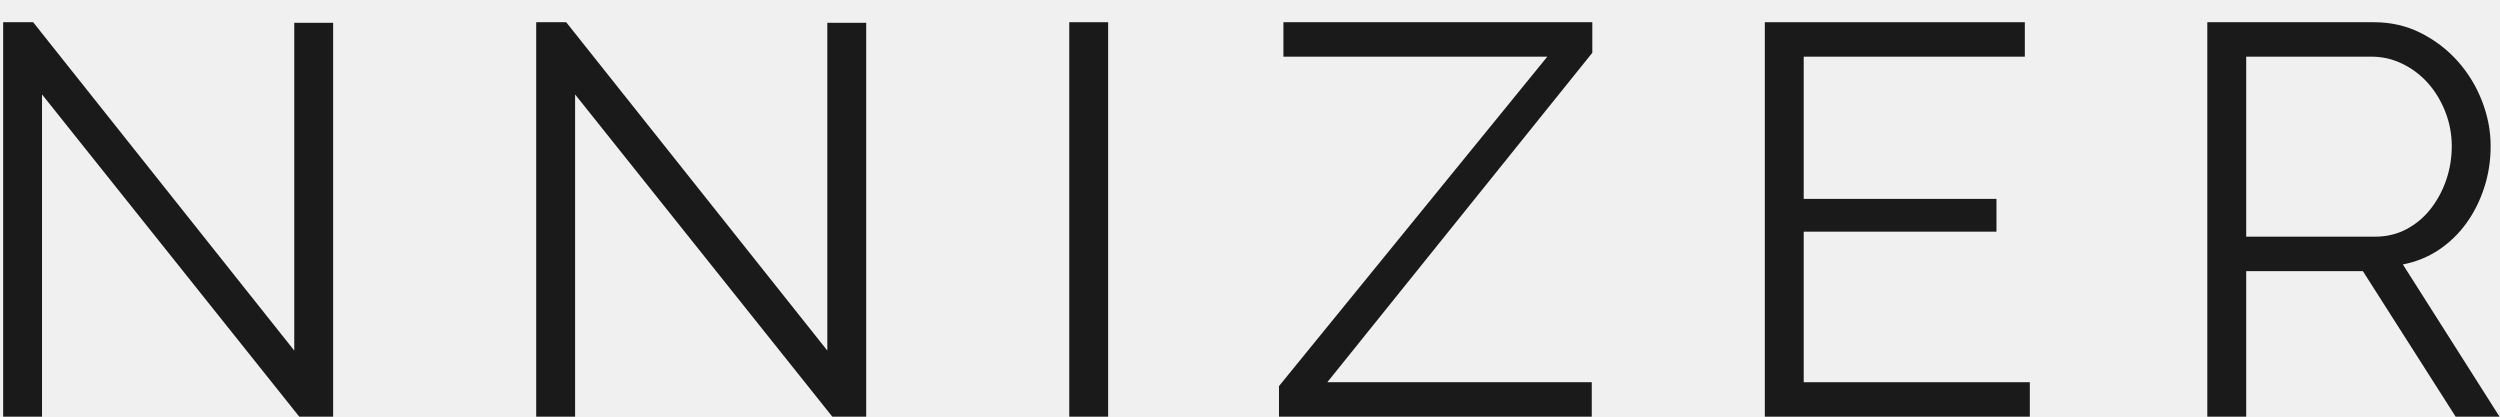
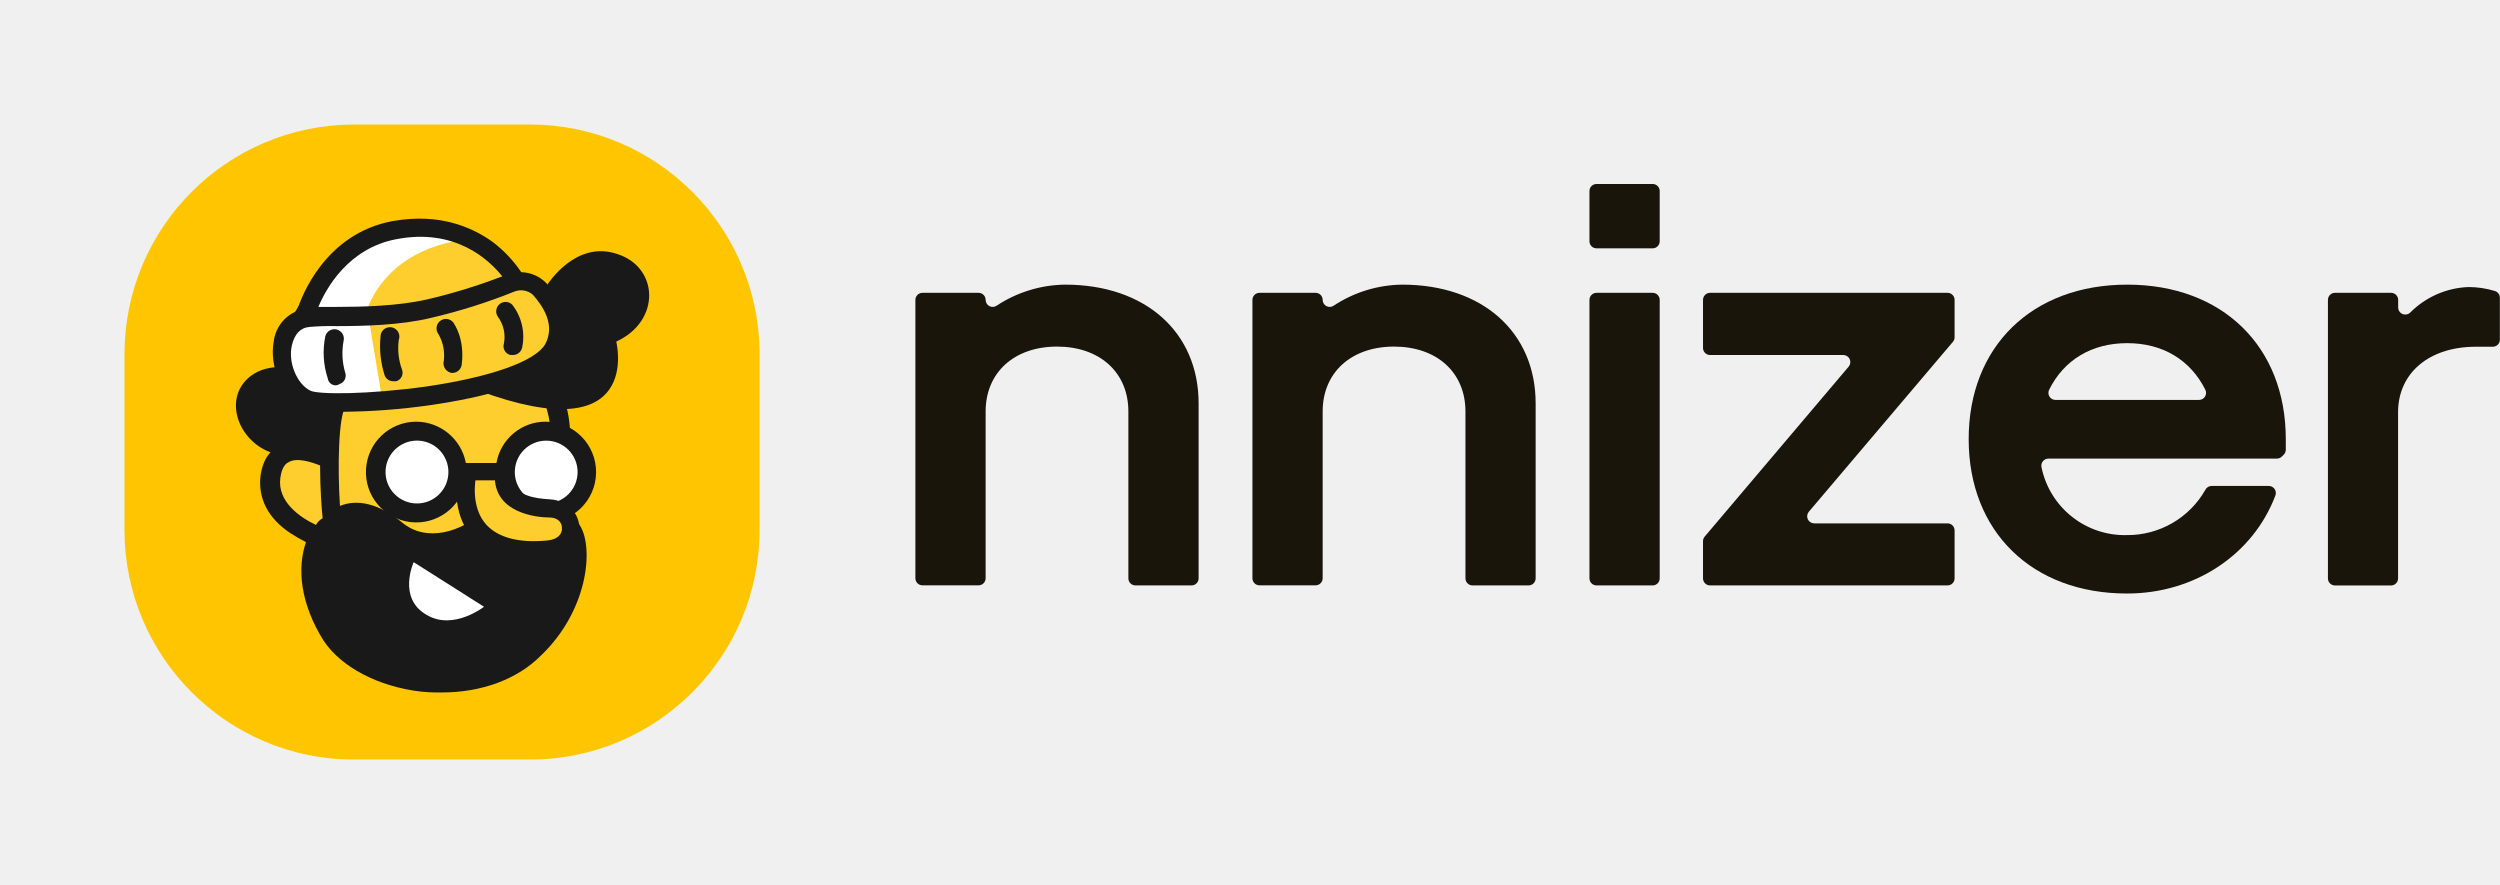
- <svg xmlns="http://www.w3.org/2000/svg" width="108px" height="18px" viewBox="0 0 108 18" version="1.1">
-   <g id="Page-1" stroke="none" stroke-width="1" fill="none" fill-rule="evenodd">
-     <g id="sign-up-desktop" transform="translate(-167, -36)" fill="#1A1A1A" fill-rule="nonzero">
-       <g id="Group-2" transform="translate(167.136, 36.96)">
-         <polygon id="Path" points="1.68 3.12 1.68 17.04 -2.98427949e-13 17.04 -2.98427949e-13 3.90798505e-14 1.296 3.90798505e-14 12.576 14.184 12.576 0.024 14.256 0.024 14.256 17.04 12.792 17.04" />
-         <polygon id="Path" points="24.708 3.12 24.708 17.04 23.028 17.04 23.028 3.90798505e-14 24.324 3.90798505e-14 35.604 14.184 35.604 0.024 37.284 0.024 37.284 17.04 35.82 17.04" />
-         <polygon id="Path" points="46.056 17.04 46.056 3.90798505e-14 47.736 3.90798505e-14 47.736 17.04" />
-         <polygon id="Path" points="55.116 15.72 66.708 1.488 55.308 1.488 55.308 3.90798505e-14 68.652 3.90798505e-14 68.652 1.32 57.204 15.552 68.628 15.552 68.628 17.04 55.116 17.04" />
-         <polygon id="Path" points="87.552 15.552 87.552 17.04 76.104 17.04 76.104 3.90798505e-14 87.336 3.90798505e-14 87.336 1.488 77.784 1.488 77.784 7.632 86.112 7.632 86.112 9.048 77.784 9.048 77.784 15.552" />
-         <path d="M102.42,7.81597009e-14 C103.156,7.81597009e-14 103.832,0.156 104.448,0.468 C105.064,0.78 105.596,1.188 106.044,1.692 C106.492,2.196 106.84,2.768 107.088,3.408 C107.336,4.048 107.46,4.696 107.46,5.352 C107.46,5.976 107.368,6.572 107.184,7.14 C107,7.708 106.744,8.22 106.416,8.676 C106.088,9.132 105.692,9.516 105.228,9.828 C104.764,10.14 104.244,10.352 103.668,10.464 L107.844,17.04 L105.948,17.04 L101.94,10.752 L96.9,10.752 L96.9,17.04 L95.22,17.04 L95.22,7.81597009e-14 L102.42,7.81597009e-14 Z M102.324,1.488 L96.9,1.488 L96.9,9.264 L102.468,9.264 C102.964,9.264 103.416,9.156 103.824,8.94 C104.232,8.724 104.58,8.432 104.868,8.064 C105.156,7.696 105.38,7.28 105.54,6.816 C105.7,6.352 105.78,5.864 105.78,5.352 C105.78,4.84 105.688,4.348 105.504,3.876 C105.32,3.404 105.072,2.992 104.76,2.64 C104.448,2.288 104.08,2.008 103.656,1.8 C103.232,1.592 102.788,1.488 102.324,1.488 L102.324,1.488 Z" id="Combined-Shape" />
+ <svg xmlns="http://www.w3.org/2000/svg" viewBox="0 0 531.03 187.79">
+   <defs>
+     <style>.cls-1{fill:none;}.cls-2{isolation:isolate;}.cls-3{clip-path:url(#clip-path);}.cls-4{clip-path:url(#clip-path-2);}.cls-5{clip-path:url(#clip-path-3);}.cls-6{clip-path:url(#clip-path-4);}.cls-7{fill:#ffc600;}.cls-8{clip-path:url(#clip-path-5);}.cls-9{fill:#fece2f;}.cls-10{clip-path:url(#clip-path-7);}.cls-11{fill:#191919;}.cls-12{clip-path:url(#clip-path-9);}.cls-13{clip-path:url(#clip-path-11);}.cls-14{fill:#fff;}.cls-15{clip-path:url(#clip-path-13);}.cls-16{clip-path:url(#clip-path-15);}.cls-17{clip-path:url(#clip-path-17);}.cls-18{clip-path:url(#clip-path-19);}.cls-19{clip-path:url(#clip-path-21);}.cls-20{clip-path:url(#clip-path-23);}.cls-21{clip-path:url(#clip-path-25);}.cls-22{clip-path:url(#clip-path-27);}.cls-23{clip-path:url(#clip-path-29);}.cls-24{clip-path:url(#clip-path-31);}.cls-25{clip-path:url(#clip-path-33);}.cls-26{clip-path:url(#clip-path-35);}.cls-27{clip-path:url(#clip-path-37);}.cls-28{clip-path:url(#clip-path-39);}.cls-29{clip-path:url(#clip-path-41);}.cls-30{fill:#19150a;}</style>
+     <clipPath id="clip-path" transform="translate(-3.37 -2.59)">
+       <rect class="cls-1" x="26.45" y="26.45" width="142.82" height="137.53" rx="1.5" />
+     </clipPath>
+     <clipPath id="clip-path-2" transform="translate(-3.37 -2.59)">
+       <rect class="cls-1" x="29.81" y="29.04" width="134.9" height="134.9" rx="48.78" />
+     </clipPath>
+     <clipPath id="clip-path-3" transform="translate(-3.37 -2.59)">
+       <rect class="cls-1" width="195.72" height="190.43" />
+     </clipPath>
+     <clipPath id="clip-path-4" transform="translate(-3.37 -2.59)">
+       <rect class="cls-1" x="26.45" y="26.45" width="142.82" height="137.53" />
+     </clipPath>
+     <clipPath id="clip-path-5" transform="translate(-3.37 -2.59)">
+       <path class="cls-1" d="M120.25,83.92l2.47,8.59,1.4,20.35L120.78,122,90,118.65l-15.3-6.14-3.51,4.91-6.86-5.26S58.7,101.11,63.1,98A156.14,156.14,0,0,0,74.53,87.07l35.17-4Z" />
+     </clipPath>
+     <clipPath id="clip-path-7" transform="translate(-3.37 -2.59)">
+       <path class="cls-1" d="M70.48,114.09c-3.34-1.58-8.26-4.91-7.56-10,.35-2.63,1.41-3.16,1.76-3.33,1.76-1.06,4.92,0,6.68.7,0,4.91.35,9.47.53,11.05v.17A3.6,3.6,0,0,0,70.48,114.09Zm56.11.17a4.41,4.41,0,0,0-5.28-2.1c-9,3.16-12.49-.53-12.49-.7a2.18,2.18,0,0,0-1.4-.71,2,2,0,0,0-1.41.53c-4.57,4.21-12,6.67-17.24,2.28-4.74-3.86-9.32-5.09-13.19-3.51-.52-8.07-.35-18.94,1.23-21.22A2,2,0,0,0,76.29,86a2,2,0,0,0-2.82.53c-1.4,1.93-2.11,6.31-2.28,10.87-2.29-.7-5.81-1.58-8.62,0-1.58.7-3.34,2.46-3.87,6.32-.53,4.73,1.58,8.94,6.33,12.1a34.9,34.9,0,0,0,3.34,1.93c-1.93,5.44-1.23,13,3.7,20.87,3.69,5.62,11.6,9.83,20.75,10.88a37.38,37.38,0,0,0,4.4.18c8.44,0,16-2.81,20.92-7.72C128.17,132.51,129.58,119.17,126.59,114.26Z" />
+     </clipPath>
+     <clipPath id="clip-path-9" transform="translate(-3.37 -2.59)">
+       <path class="cls-1" d="M120.08,97.6a1.86,1.86,0,0,0,1.58,2.28h.53a1.88,1.88,0,0,0,1.93-1.58c1.23-5.79-1.23-12.1-1.4-12.28A2,2,0,0,0,119,87.6C118.85,87.78,121.13,93,120.08,97.6Z" />
+     </clipPath>
+     <clipPath id="clip-path-11" transform="translate(-3.37 -2.59)">
+       <ellipse class="cls-1" cx="91.94" cy="102.86" rx="8.79" ry="8.77" />
+     </clipPath>
+     <clipPath id="clip-path-13" transform="translate(-3.37 -2.59)">
+       <ellipse class="cls-1" cx="119.37" cy="102.86" rx="8.79" ry="8.77" />
+     </clipPath>
+     <clipPath id="clip-path-15" transform="translate(-3.37 -2.59)">
+       <path class="cls-1" d="M119.37,109.53a6.67,6.67,0,1,1,6.69-6.67A6.68,6.68,0,0,1,119.37,109.53Zm-27.43,0a6.68,6.68,0,0,1-6.68-6.67,6.68,6.68,0,0,1,13.36,0A6.68,6.68,0,0,1,91.94,109.53Zm27.43-17.37a10.6,10.6,0,0,0-10.55,8.77h-6.5a10.77,10.77,0,0,0-10.56-8.77,10.7,10.7,0,1,0,10.56,12.63h6.33a10.76,10.76,0,0,0,10.55,8.77,10.7,10.7,0,0,0,.17-21.4Z" />
+     </clipPath>
+     <clipPath id="clip-path-17" transform="translate(-3.37 -2.59)">
+       <path class="cls-1" d="M91.24,122l14.94,9.47s-6.5,5.09-12.13,1.76C87.72,129.7,91.24,122,91.24,122Z" />
+     </clipPath>
+     <clipPath id="clip-path-19" transform="translate(-3.37 -2.59)">
+       <path class="cls-1" d="M120.43,110.4c-8.09-.17-9.85-3.15-9.85-5.78h-7.91s-3.87,16.48,17.06,14.73C126.76,118.65,126.23,110.75,120.43,110.4Z" />
+     </clipPath>
+     <clipPath id="clip-path-21" transform="translate(-3.37 -2.59)">
+       <path class="cls-1" d="M116.56,121.45c-5.63,0-10-1.57-12.84-4.73-4.75-5.26-3.16-13-3.16-13.33a2,2,0,0,1,3.87.7c0,.17-1.24,6.14,2.28,10,2.46,2.63,6.69,3.86,12.66,3.33,2.64-.18,3.52-1.58,3.35-2.81,0-.87-.71-2.1-2.64-2.1-2.64,0-11.43-.88-11.61-8.42a1.94,1.94,0,0,1,3.87,0c0,3.86,4.92,4.38,7.74,4.56,4,.17,6.33,3.16,6.33,6,0,3-2.11,6.32-7,6.84Z" />
+     </clipPath>
+     <clipPath id="clip-path-23" transform="translate(-3.37 -2.59)">
+       <path class="cls-1" d="M134.5,56.55c-8.79-3-14.6,6.14-15,6.67,0,0-14.6-7.54-24.62-.18-7.92-1.58-35-5.61-29.37,17.72a7.69,7.69,0,0,0-2.11-.18s-6.68-.7-9.32,5.09c-2.46,6,3,13.68,10.55,13.68h9.14l1.41-11.57s17.06,4,29.72-2.28c35.35,13.15,29.37-10.35,29.37-10.35C143.82,70.76,143.29,59.36,134.5,56.55Z" />
+     </clipPath>
+     <clipPath id="clip-path-25" transform="translate(-3.37 -2.59)">
+       <path class="cls-1" d="M118.67,64.1s6,5.43,1.58,11.57C116,82,106.18,83.92,106.18,83.92L81,87.78,69.6,86.72s-13-7.89-3-15.26c1.59,0,19.35-1.23,27.44-3.15C102.14,66.55,112.52,60.41,118.67,64.1Z" />
+     </clipPath>
+     <clipPath id="clip-path-27" transform="translate(-3.37 -2.59)">
+       <path class="cls-1" d="M112,61.64a21.45,21.45,0,0,0-23.57-9.47C72.07,55.85,69.78,68.48,69.78,68.48a53.78,53.78,0,0,0,22.51-.35A96.52,96.52,0,0,0,112,61.64Z" />
+     </clipPath>
+     <clipPath id="clip-path-29" transform="translate(-3.37 -2.59)">
+       <path class="cls-1" d="M81,69.36a52,52,0,0,0,11.08-1.23C104.78,65.32,112,61.64,112,61.64a22.23,22.23,0,0,0-9.67-8.24,15.52,15.52,0,0,0-2.82.52C85.43,56.9,81.74,66.73,81,69.36Z" />
+     </clipPath>
+     <clipPath id="clip-path-31" transform="translate(-3.37 -2.59)">
+       <path class="cls-1" d="M81.74,70.59l2.81,16.83s-22.16,4.21-20.22-10S81.74,70.59,81.74,70.59Z" />
+     </clipPath>
+     <clipPath id="clip-path-33" transform="translate(-3.37 -2.59)">
+       <path class="cls-1" d="M119.2,75.67c-2.11,3.69-11.61,7-25.15,9-12.49,1.75-23.22,1.75-24.8.88-2.81-1.41-4.75-6-3.87-9.65.53-2.28,1.76-3.69,3.7-3.86a51.81,51.81,0,0,1,5.8-.18c5.63,0,13.54-.17,20.05-1.75a121.36,121.36,0,0,0,17.76-5.61,3.82,3.82,0,0,1,3.87.7C118.85,67.78,121.31,71.64,119.2,75.67ZM87.54,53.4c12.67-2.46,19.88,4.56,22.51,7.89a121,121,0,0,1-16,4.91c-6.16,1.4-13.72,1.58-19.17,1.58H71C72.59,63.92,77.34,55.32,87.54,53.4Zm31.83,9.29a7.63,7.63,0,0,0-5.27-2.28,27.32,27.32,0,0,0-6.16-6.49c-4.22-3-11.08-6.14-21.1-4.38-14.42,2.63-19.52,16.13-20.4,19.12a8,8,0,0,0-4.93,6.49c-.88,4.73,1.23,11.4,6.16,13.85,1.41.71,4.57,1.06,8.44,1.06a139.16,139.16,0,0,0,18.64-1.41c10.91-1.58,24.62-4.73,28-10.87C125.18,72.87,124,67.43,119.37,62.69Z" />
+     </clipPath>
+     <clipPath id="clip-path-35" transform="translate(-3.37 -2.59)">
+       <path class="cls-1" d="M99.5,81.81h-.17a2.07,2.07,0,0,1-1.76-2.1,9.16,9.16,0,0,0-1.06-6.14,2,2,0,0,1,3.17-2.46c.17.35,2.46,3.33,1.76,9A2.05,2.05,0,0,1,99.5,81.81Z" />
+     </clipPath>
+     <clipPath id="clip-path-37" transform="translate(-3.37 -2.59)">
+       <path class="cls-1" d="M112.34,78h-.53a1.91,1.91,0,0,1-1.4-2.45,7.25,7.25,0,0,0-1.24-5.62,2,2,0,0,1,3-2.63,11.09,11.09,0,0,1,2.11,9.12A2,2,0,0,1,112.34,78Z" />
+     </clipPath>
+     <clipPath id="clip-path-39" transform="translate(-3.37 -2.59)">
+       <path class="cls-1" d="M86.84,83.57a1.93,1.93,0,0,1-1.76-1.23,20.35,20.35,0,0,1-.88-8.25,2,2,0,1,1,3.87.71,13.24,13.24,0,0,0,.7,6.31,1.89,1.89,0,0,1-1.23,2.46Z" />
+     </clipPath>
+     <clipPath id="clip-path-41" transform="translate(-3.37 -2.59)">
+       <path class="cls-1" d="M74.7,84.44A1.69,1.69,0,0,1,73,83a17.6,17.6,0,0,1-.53-9,2,2,0,0,1,3.87,1.06,14.46,14.46,0,0,0,.35,6.66,1.9,1.9,0,0,1-1.23,2.46A1.38,1.38,0,0,1,74.7,84.44Z" />
+     </clipPath>
+   </defs>
+   <g id="Layer_2" data-name="Layer 2">
+     <g id="Layer_1-2" data-name="Layer 1">
+       <g class="cls-2">
+         <g class="cls-3">
+           <g class="cls-4">
+             <g class="cls-2">
+               <g class="cls-5">
+                 <g class="cls-6">
+                   <rect class="cls-7" width="187.79" height="187.79" />
+                 </g>
+                 <g class="cls-8">
+                   <g class="cls-6">
+                     <rect class="cls-9" x="31.6" y="54" width="115.6" height="91.84" />
+                   </g>
+                 </g>
+                 <g class="cls-10">
+                   <g class="cls-6">
+                     <rect class="cls-11" x="28.81" y="56.61" width="122.25" height="116.94" />
+                   </g>
+                 </g>
+                 <g class="cls-12">
+                   <g class="cls-6">
+                     <rect class="cls-11" x="89.08" y="55.8" width="58.47" height="67.94" />
+                   </g>
+                 </g>
+                 <g class="cls-13">
+                   <g class="cls-6">
+                     <rect class="cls-14" x="53.33" y="65.05" width="70.48" height="70.44" />
+                   </g>
+                 </g>
+                 <g class="cls-15">
+                   <g class="cls-6">
+                     <rect class="cls-14" x="80.77" y="65.05" width="70.48" height="70.44" />
+                   </g>
+                 </g>
+                 <g class="cls-16">
+                   <g class="cls-6">
+                     <rect class="cls-11" x="51.22" y="63.12" width="101.79" height="74.3" />
+                   </g>
+                 </g>
+                 <g class="cls-17">
+                   <g class="cls-6">
+                     <rect class="cls-14" x="60.45" y="92.94" width="68.82" height="65.25" />
+                   </g>
+                 </g>
+                 <g class="cls-18">
+                   <g class="cls-6">
+                     <rect class="cls-9" x="72.57" y="75.58" width="75.4" height="67.76" />
+                   </g>
+                 </g>
+                 <g class="cls-19">
+                   <g class="cls-6">
+                     <rect class="cls-11" x="70.49" y="72.75" width="79" height="72.57" />
+                   </g>
+                 </g>
+                 <g class="cls-20">
+                   <g class="cls-6">
+                     <rect class="cls-11" x="23.72" y="26.92" width="140.64" height="96.29" />
+                   </g>
+                 </g>
+                 <g class="cls-21">
+                   <g class="cls-6">
+                     <rect class="cls-9" x="33.01" y="33.9" width="111.94" height="77.73" />
+                   </g>
+                 </g>
+                 <g class="cls-22">
+                   <g class="cls-6">
+                     <rect class="cls-14" x="39.97" y="22.48" width="95.1" height="70.85" />
+                   </g>
+                 </g>
+                 <g class="cls-23">
+                   <g class="cls-6">
+                     <rect class="cls-9" x="51.22" y="24.36" width="83.85" height="68.86" />
+                   </g>
+                 </g>
+                 <g class="cls-24">
+                   <g class="cls-6">
+                     <rect class="cls-14" x="34.39" y="39.64" width="73.24" height="72.23" />
+                   </g>
+                 </g>
+                 <g class="cls-25">
+                   <g class="cls-6">
+                     <rect class="cls-11" x="31.51" y="20" width="115.54" height="93.92" />
+                   </g>
+                 </g>
+                 <g class="cls-26">
+                   <g class="cls-6">
+                     <rect class="cls-11" x="66.26" y="41.29" width="58.39" height="64.38" />
+                   </g>
+                 </g>
+                 <g class="cls-27">
+                   <g class="cls-6">
+                     <rect class="cls-11" x="78.91" y="37.59" width="58.73" height="64.22" />
+                   </g>
+                 </g>
+                 <g class="cls-28">
+                   <g class="cls-6">
+                     <rect class="cls-11" x="54.29" y="43.45" width="57.67" height="63.97" />
+                   </g>
+                 </g>
+                 <g class="cls-29">
+                   <g class="cls-6">
+                     <rect class="cls-11" x="42.26" y="43.62" width="57.57" height="64.68" />
+                   </g>
+                 </g>
+               </g>
+             </g>
+           </g>
+         </g>
      </g>
+       <path class="cls-30" d="M199.31,64.79h11.92a1.5,1.5,0,0,1,1.5,1.5h0a1.49,1.49,0,0,0,2.35,1.22,27,27,0,0,1,14.55-4.46c17,0,28.34,10.07,28.34,25.23v37.16a1.5,1.5,0,0,1-1.5,1.5H244.55a1.5,1.5,0,0,1-1.5-1.5V90c0-8.32-6.09-13.79-15.16-13.79S212.73,81.7,212.73,90v35.42a1.5,1.5,0,0,1-1.5,1.5H199.31a1.5,1.5,0,0,1-1.5-1.5V66.29A1.5,1.5,0,0,1,199.31,64.79Z" transform="translate(-3.37 -2.59)" />
+       <path class="cls-30" d="M270.9,64.79h11.92a1.5,1.5,0,0,1,1.5,1.5h0a1.49,1.49,0,0,0,2.35,1.22,27,27,0,0,1,14.55-4.46c17,0,28.34,10.07,28.34,25.23v37.16a1.5,1.5,0,0,1-1.5,1.5H316.14a1.5,1.5,0,0,1-1.49-1.5V90c0-8.32-6.09-13.79-15.17-13.79S284.32,81.7,284.32,90v35.42a1.5,1.5,0,0,1-1.5,1.5H270.9a1.5,1.5,0,0,1-1.5-1.5V66.29A1.5,1.5,0,0,1,270.9,64.79Z" transform="translate(-3.37 -2.59)" />
+       <path class="cls-30" d="M342.49,41.67h11.92a1.5,1.5,0,0,1,1.5,1.5V53.85a1.5,1.5,0,0,1-1.5,1.49H342.49a1.5,1.5,0,0,1-1.5-1.49V43.17A1.5,1.5,0,0,1,342.49,41.67Zm0,23.12h11.92a1.5,1.5,0,0,1,1.5,1.5v59.15a1.5,1.5,0,0,1-1.5,1.5H342.49a1.5,1.5,0,0,1-1.5-1.5V66.29A1.5,1.5,0,0,1,342.49,64.79Z" transform="translate(-3.37 -2.59)" />
+       <path class="cls-30" d="M365.46,116.58l30.62-36.15A1.5,1.5,0,0,0,394.94,78H366.6a1.5,1.5,0,0,1-1.49-1.5V66.29a1.5,1.5,0,0,1,1.49-1.5h50.46a1.5,1.5,0,0,1,1.49,1.5v7.9a1.48,1.48,0,0,1-.35,1L387.58,111.3a1.5,1.5,0,0,0,1.14,2.46h28.34a1.5,1.5,0,0,1,1.49,1.5v10.18a1.5,1.5,0,0,1-1.49,1.5H366.6a1.5,1.5,0,0,1-1.49-1.5v-7.89A1.48,1.48,0,0,1,365.46,116.58Z" transform="translate(-3.37 -2.59)" />
+       <path class="cls-30" d="M421.54,95.86c0-19.63,13.42-32.81,33.68-32.81S488.9,76.23,488.9,95.86V98.1a1.49,1.49,0,0,1-.43,1.06l-.37.37A1.5,1.5,0,0,1,487,100H438.5A1.51,1.51,0,0,0,437,101.8a18.06,18.06,0,0,0,18.19,14.45,19,19,0,0,0,16.62-9.61,1.51,1.51,0,0,1,1.33-.83h12.15a1.5,1.5,0,0,1,1.41,2c-4.72,12.55-17.11,20.85-31.51,20.85C435,128.68,421.54,115.5,421.54,95.86Zm48.92-8.32a1.5,1.5,0,0,0,1.36-2.14c-3.17-6.37-9.08-9.92-16.6-9.92S441.79,79,438.62,85.4A1.5,1.5,0,0,0,440,87.54Z" transform="translate(-3.37 -2.59)" />
+       <path class="cls-30" d="M499.35,64.79h11.92a1.5,1.5,0,0,1,1.5,1.5v1.59A1.51,1.51,0,0,0,515.31,69a18.4,18.4,0,0,1,12.5-5.44,19.24,19.24,0,0,1,5.56.86,1.49,1.49,0,0,1,1,1.43v8.89a1.5,1.5,0,0,1-1.49,1.5h-3.6c-9.95,0-16.53,5.59-16.53,13.92v35.29a1.5,1.5,0,0,1-1.5,1.5H499.35a1.5,1.5,0,0,1-1.5-1.5V66.29A1.5,1.5,0,0,1,499.35,64.79Z" transform="translate(-3.37 -2.59)" />
    </g>
  </g>
</svg>
